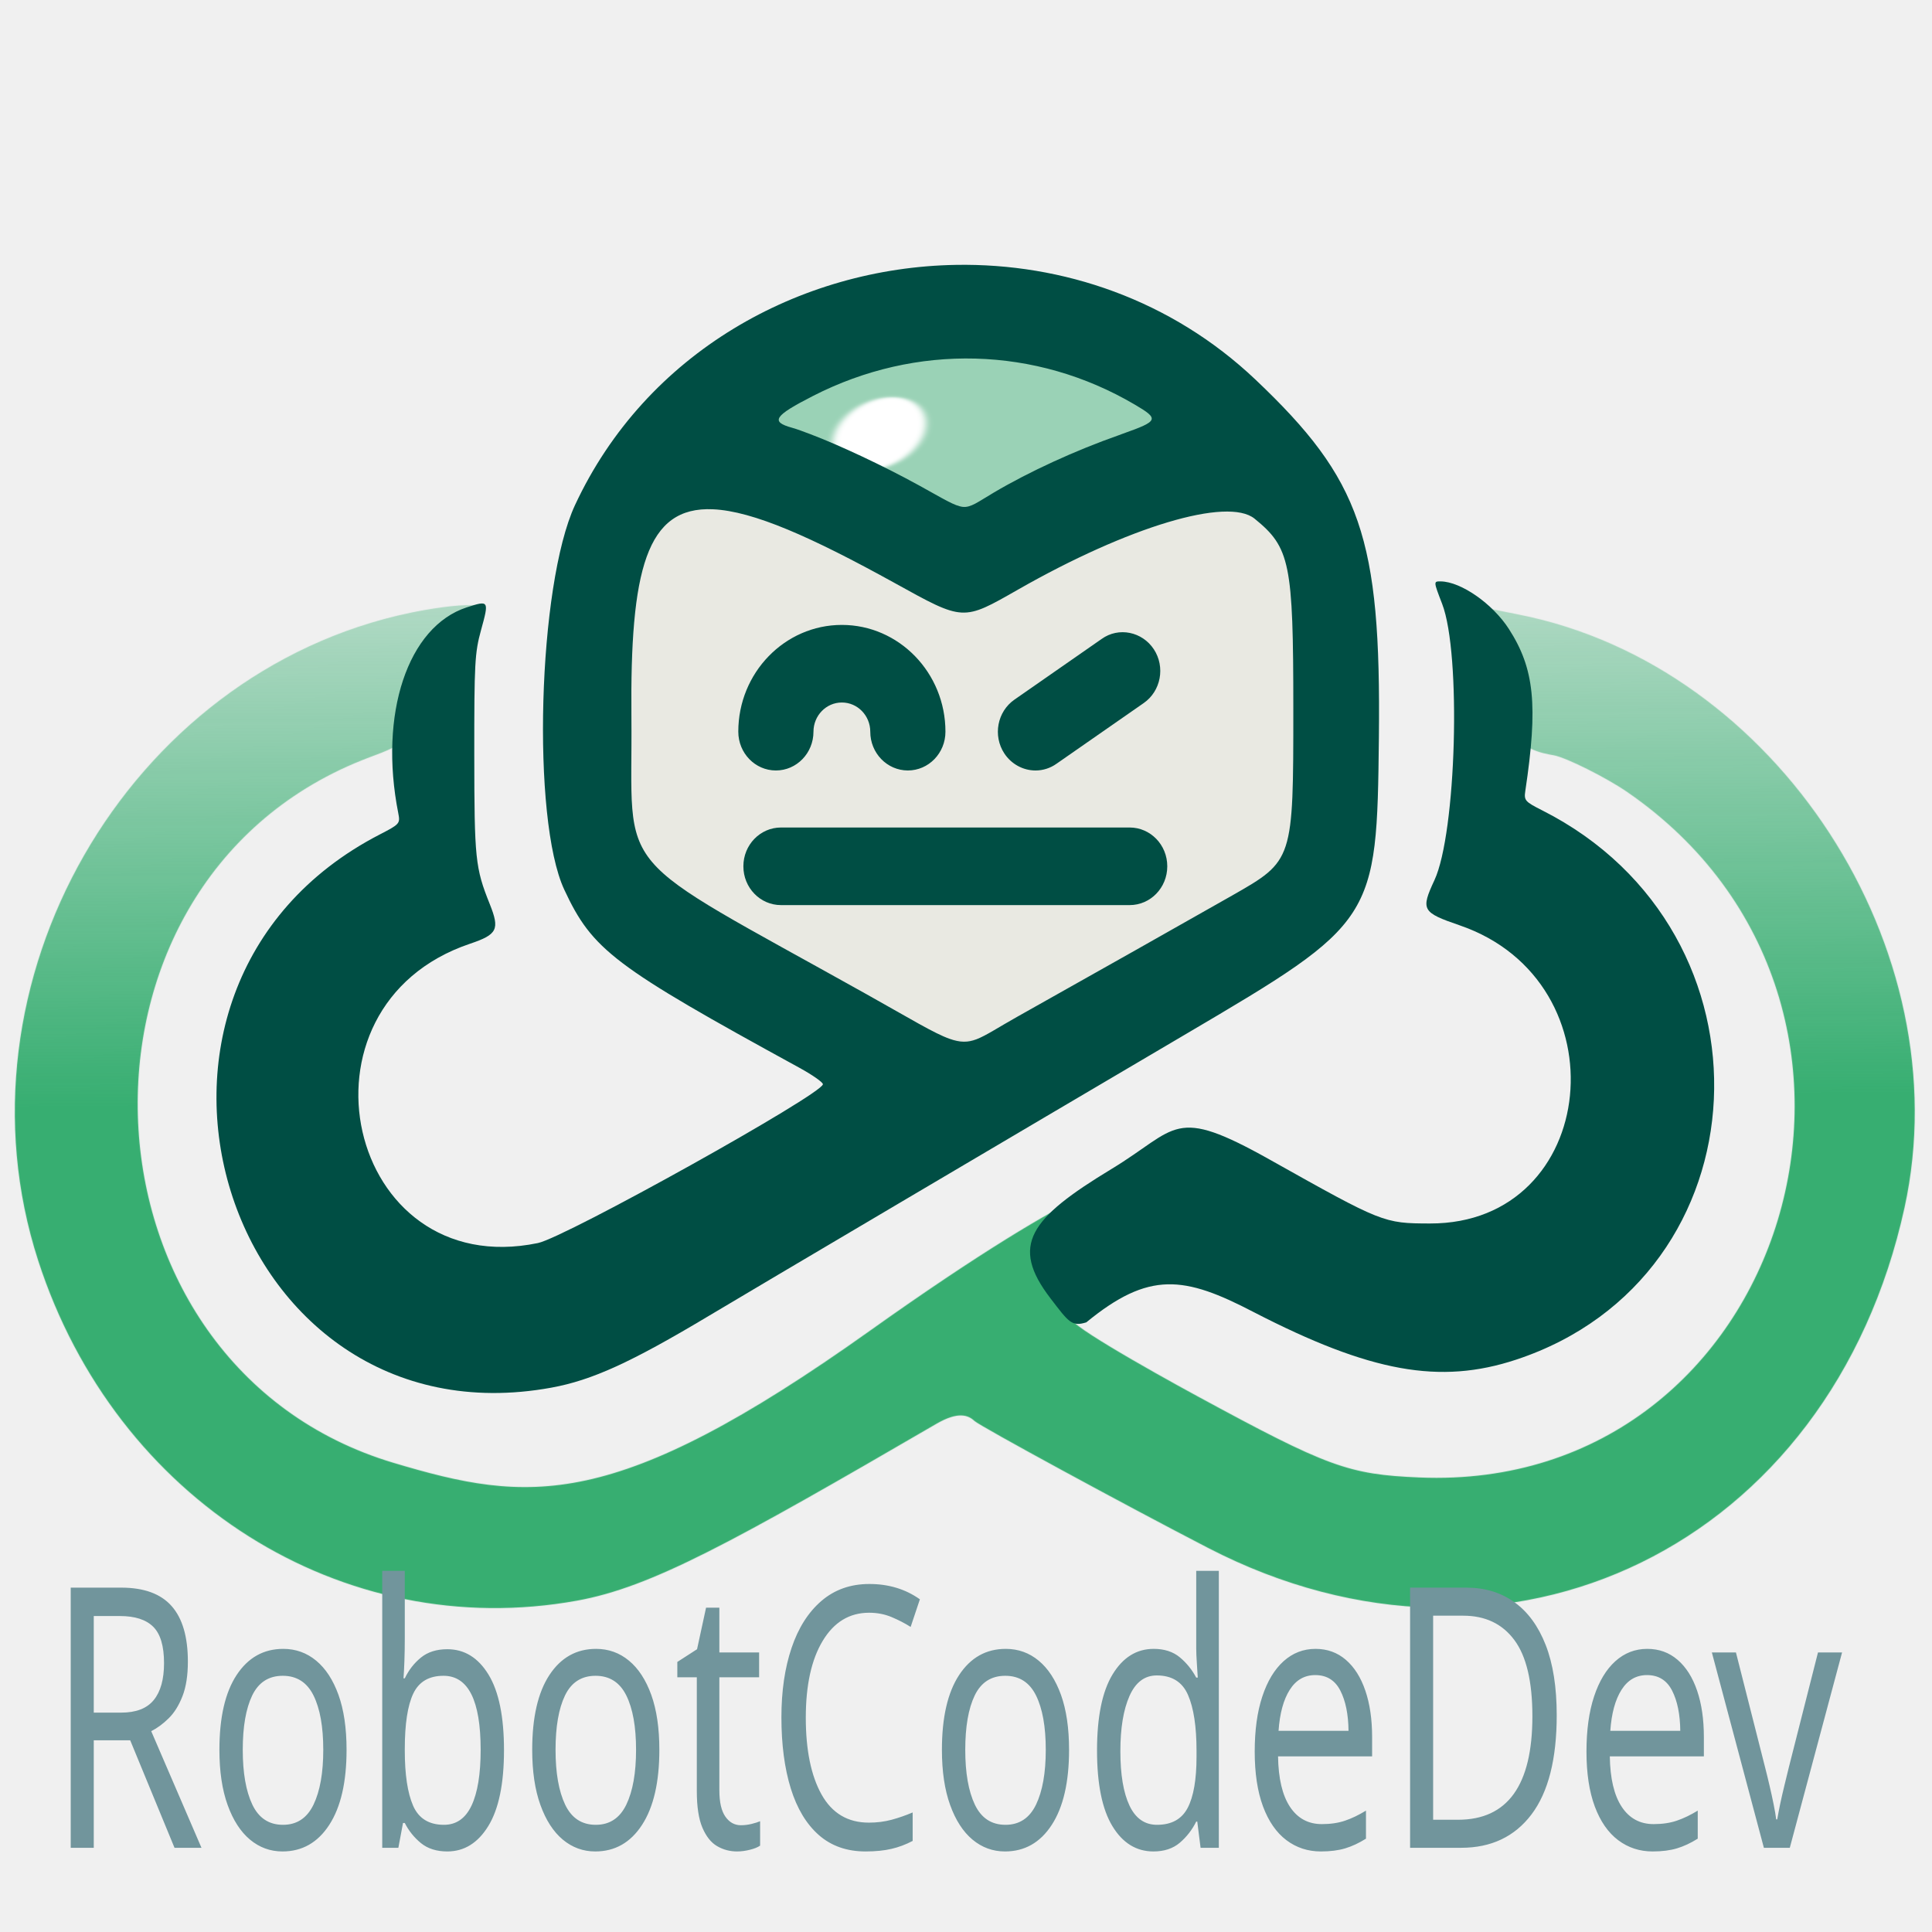
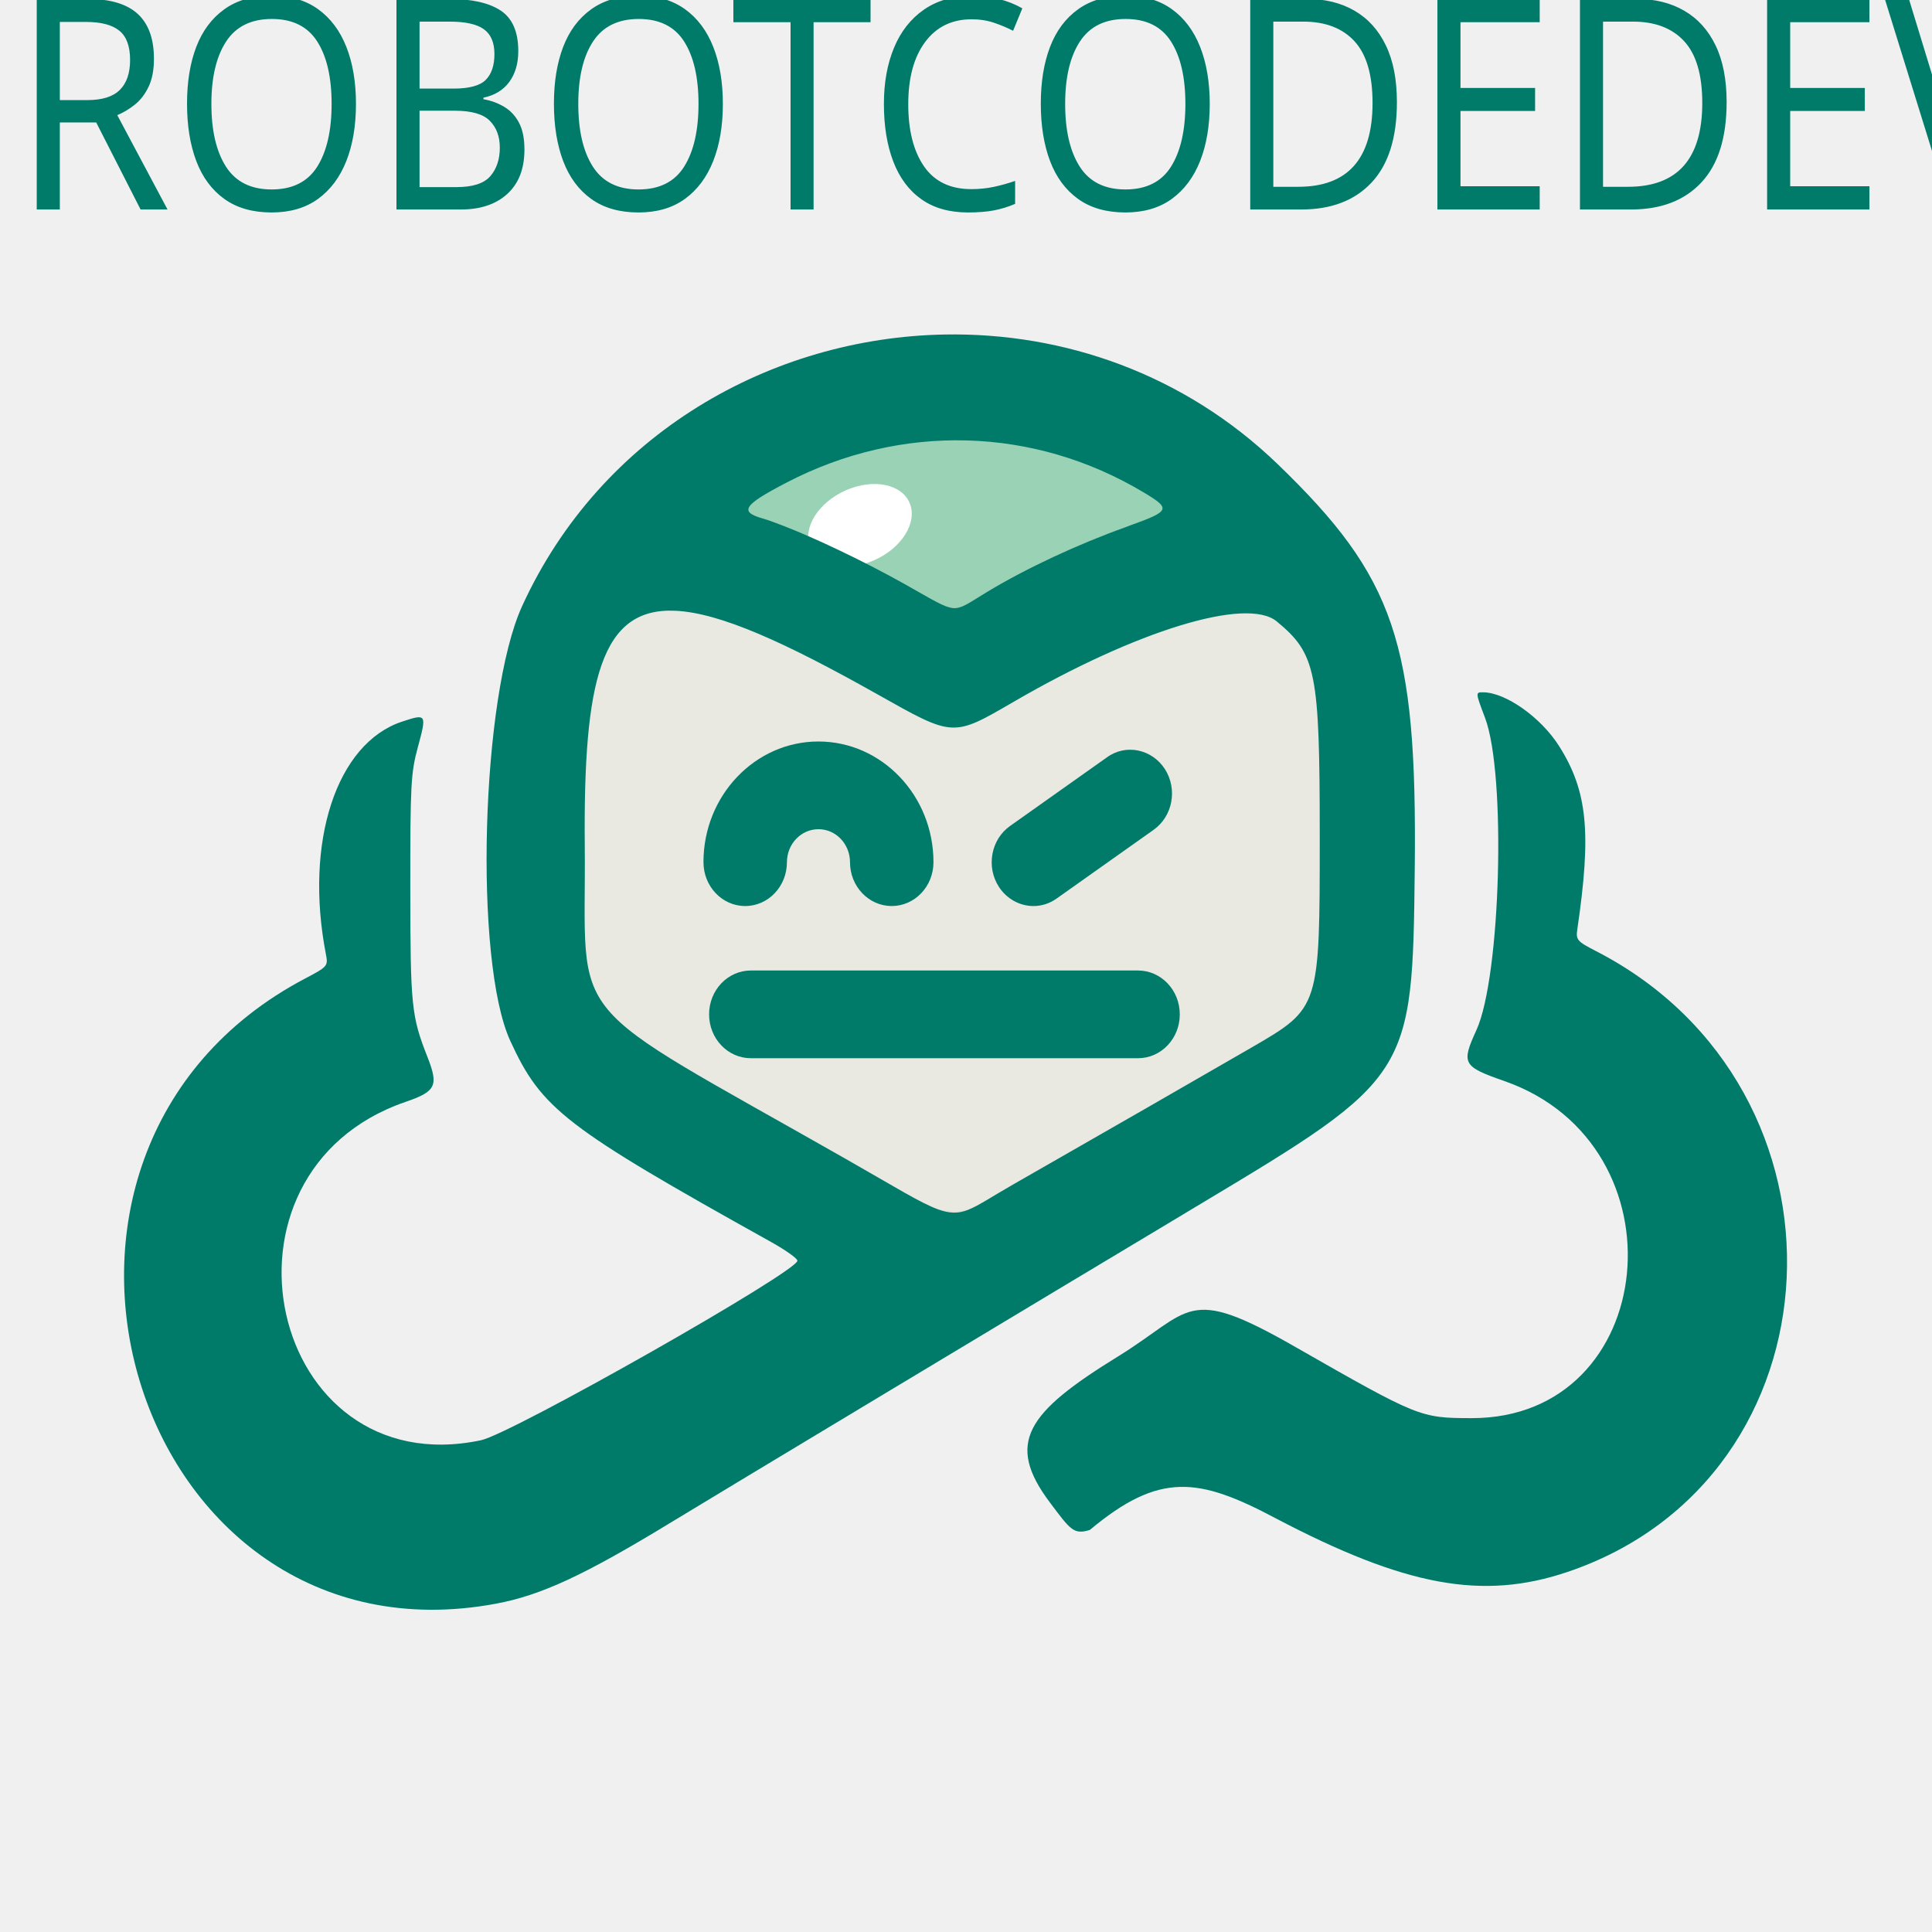
- <svg xmlns="http://www.w3.org/2000/svg" xmlns:xlink="http://www.w3.org/1999/xlink" width="512" height="512" viewBox="0 0 512 512" version="1.1" id="svg1" xml:space="preserve">
-   <defs id="defs1">
-     <linearGradient id="linearGradient1">
-       <stop style="stop-color:#37ae71;stop-opacity:1;" offset="0" id="stop1" />
-       <stop style="stop-color:#37ae71;stop-opacity:0;" offset="1" id="stop2" />
-     </linearGradient>
-     <linearGradient xlink:href="#linearGradient1" id="linearGradient2" x1="272.969" y1="287.143" x2="271.471" y2="88.933" gradientUnits="userSpaceOnUse" gradientTransform="matrix(1,0,0,1.026792,0,-3.325325)" />
-     <filter style="color-interpolation-filters:sRGB" id="filter9" x="-0.068" y="-0.101" width="1.136" height="1.202">
-       <feGaussianBlur stdDeviation="0.732" id="feGaussianBlur9" />
-     </filter>
-     <filter style="color-interpolation-filters:sRGB" id="filter22" x="-0.001" y="-0.002" width="1.002" height="1.003">
-       <feGaussianBlur stdDeviation="0.174" id="feGaussianBlur22" />
-     </filter>
-   </defs>
+ <svg xmlns="http://www.w3.org/2000/svg" width="512" height="512" viewBox="0 0 512 512" version="1.1" id="svg1" xml:space="preserve">
+   <defs id="defs1" />
  <g id="layer1">
-     <path d="m 258.803,275.403 c 2.589,-0.997 5.615,-3.058 10.756,-5.942 17.145,-9.616 47.635,-26.82 56.99,-32.155 16.204,-9.241 16.191,-9.196 16.191,-49.531 0,-38.531 -0.847,-42.684 -10.266,-50.319 -7.142,-5.789 -33.382,2.078 -62.693,18.797 -14.702,8.386 -14.321,8.405 -32.648,-1.727 -22.142,-12.241 -37.573,-19.082 -48.184,-19.563 -17.684,-0.802 -21.976,16.062 -21.619,55.034 0.395,43.111 -6.489,34.998 62.387,73.524 11.778,6.588 17.776,10.296 21.943,11.776 a 105.365,83.738 0 0 0 4.34,0.301 105.365,83.738 0 0 0 2.803,-0.195 z" style="fill:#e9e9e2;fill-rule:evenodd;stroke-width:1.319;fill-opacity:1" id="path5" />
-     <path d="M 258.803,275.403 A 105.365,83.738 0 0 1 256,275.597 a 105.365,83.738 0 0 1 -4.34,-0.301 c 2.821,1.002 4.822,1 7.143,0.106 z" style="fill:#e3e2db;fill-rule:evenodd;stroke-width:1.319" id="path19" />
-     <ellipse style="fill:#36ae71;fill-opacity:0.459;fill-rule:evenodd;stroke-width:1.248" id="path4" cx="256" cy="111.151" rx="50.087" ry="23.16" />
-     <path d="m 195.655,193.903 c 0,-15.608 12.313,-28.294 27.44,-28.294 15.143,0 27.458,12.687 27.458,28.294 0.007,5.673 -4.453,10.277 -9.96,10.28 -5.507,-0.003 -9.968,-4.607 -9.96,-10.28 -0.01,-4.278 -3.383,-7.739 -7.536,-7.732 -4.147,0.001 -7.51,3.46 -7.519,7.732 0,5.686 -4.457,10.28 -9.96,10.28 -5.503,0 -9.96,-4.594 -9.96,-10.28 m 113.681,35.677 c 0.009,5.674 -4.453,10.279 -9.96,10.28 h -92.415 c -5.508,-0.001 -9.969,-4.606 -9.96,-10.28 -0.009,-5.674 4.452,-10.28 9.96,-10.282 h 92.415 c 5.508,0.003 9.969,4.608 9.96,10.282 m -43.186,-29.916 c -3.08,-4.702 -1.875,-11.086 2.691,-14.257 l 23.101,-16.078 c 4.529,-3.243 10.756,-1.931 13.835,2.737 3.08,4.702 1.875,11.086 -2.691,14.257 l -23.101,16.076 c -1.634,1.162 -3.571,1.786 -5.557,1.788 -3.316,-0.003 -6.415,-1.697 -8.278,-4.522" style="fill:#004e44;fill-opacity:1;stroke-width:2.355" id="path1" />
-     <path d="m 392.268,160.883 c -0.536,0.062 -10.937,-1.757 -8.699,-0.047 7.683,5.87 14.981,15.959 16.621,29.705 0.973,8.153 8.845,9.093 11.654,9.636 3.336,0.645 13.86,5.912 19.321,9.668 82.013,56.413 42.842,185.808 -55.007,181.702 -18.837,-0.79 -24.264,-2.776 -58.865,-21.55 -13.046,-7.079 -37.412,-20.847 -32.818,-20.766 9.945,0.175 -23.5,-12.582 10.833,-34.078 6.968,-4.363 -5.706,-4.546 -64.798,37.527 -67.871,48.324 -90.438,45.673 -126.223,34.987 C 18.33,361.999 12.559,234.855 95.838,201.509 c 6.207,-2.485 7.604,-2.451 13.892,-6.916 14.602,-10.367 1.007,-24.2 9.115,-27.845 20.173,-9.07 -0.218,-6.434 -10.17,-4.345 -75.055,15.761 -122.358,98.184 -98.542,171.702 20.549,63.431 80.666,101.351 142.812,90.08 19.75,-3.582 41.013,-15.357 95.22,-46.865 5.815,-3.38 8.467,-2.263 10.073,-0.757 1.499,1.405 39.737,22.188 61.938,33.664 79.47,41.081 164.979,-0.716 184.546,-90.208 14.978,-68.502 -33.923,-143.677 -102.227,-157.152 -3.922,-0.774 -8.102,-1.613 -9.288,-1.865 -0.444,-0.094 -0.76,-0.139 -0.938,-0.118 z" style="fill:url(#linearGradient2);fill-opacity:1;stroke:none;stroke-width:1.195;filter:url(#filter22)" id="path10" />
-     <path d="m 381.783,154.078 c -1.902,-0.019 -1.902,-0.021 0.409,5.98 5.089,13.21 3.758,60.706 -2.052,73.199 -3.663,7.876 -3.293,8.54 6.68,11.962 43.492,14.926 37.089,79.137 -7.88,79.018 -12.262,-0.032 -12.531,-0.141 -42.364,-16.881 -25.843,-14.502 -24.243,-8.323 -42.013,2.436 -21.651,13.109 -26.953,20.205 -16.212,34.234 4.877,6.37 5.656,7.617 9.532,6.411 16.646,-13.661 25.966,-12.304 44.342,-2.724 30.919,15.953 49.357,19.293 69.579,12.605 66.54,-22.009 70.854,-113.239 6.884,-145.569 -4.54,-2.295 -4.84,-2.64 -4.467,-5.129 3.405,-22.718 2.422,-32.422 -4.352,-42.939 -4.317,-6.702 -12.708,-12.55 -18.086,-12.605 z" style="fill:#004e44;fill-opacity:1;stroke-width:1.195" id="path7" />
-     <ellipse style="fill:#ffffff;fill-opacity:1;fill-rule:evenodd;stroke-width:1.181;filter:url(#filter9)" id="path21" cx="170.188" cy="196.454" rx="12.902" ry="8.673" transform="matrix(0.9218803,-0.3978561,0.3874748,0.9465795,0,-3.325325)" />
-     <path id="path18" style="fill:#004e44;stroke-width:1.195" d="m 253.297,70.197 c -41.448,0.713 -82.114,23.237 -100.926,63.685 -9.828,21.132 -11.552,83.196 -2.828,101.897 7.465,16.004 13.05,20.235 62.281,47.18 3.44,1.883 6.254,3.849 6.254,4.372 0,2.57 -68.194,40.574 -75.529,42.092 -50.7,10.492 -67.272,-62.718 -17.959,-79.336 7.227,-2.435 7.891,-3.779 5.199,-10.503 -3.842,-9.598 -4.081,-11.925 -4.1,-39.582 -0.016,-24.211 0.134,-27.009 1.789,-33.012 2.164,-7.851 2.106,-7.944 -3.766,-6.036 -15.659,5.087 -23.364,28.219 -18.166,54.54 0.543,2.751 0.407,2.907 -4.922,5.659 -79.066,40.838 -41.342,162.446 45.475,146.593 10.79,-1.97 21.128,-6.683 41.785,-19.05 11.243,-6.731 81.623,-48.305 126.529,-74.741 50.105,-29.498 50.475,-30.063 51.006,-78.479 0.581,-52.984 -4.714,-68.343 -32.695,-94.866 -22.343,-21.178 -51.069,-30.903 -79.428,-30.415 z m 5.221,24.834 c 14.603,0.392 29.066,4.458 42.174,12.169 6.54,3.847 6.41,4.354 -3.105,7.725 -0.427,0.151 -0.598,0.233 -1.064,0.397 -11.523,4.046 -23.712,9.636 -33.094,15.179 -8.934,5.278 -6.466,5.511 -19.898,-1.875 -9.668,-5.316 -21.156,-10.676 -28.721,-13.545 -1.831,-0.695 -3.643,-1.374 -4.9,-1.721 -5.811,-1.602 -4.791,-3.147 5.582,-8.449 13.679,-6.992 28.424,-10.273 43.027,-9.881 z m -69.568,39.933 c 10.611,0.481 26.042,7.322 48.184,19.563 18.327,10.132 17.947,10.112 32.648,1.727 29.311,-16.719 55.551,-24.587 62.693,-18.797 9.419,7.635 10.266,11.788 10.266,50.319 0,40.334 0.012,40.29 -16.191,49.531 -9.355,5.335 -39.845,22.539 -56.99,32.155 -5.141,2.884 -8.167,4.945 -10.756,5.942 -2.32,0.894 -4.322,0.896 -7.143,-0.106 -4.168,-1.48 -10.165,-5.188 -21.943,-11.776 -68.876,-38.526 -61.992,-30.413 -62.387,-73.524 -0.357,-38.972 3.935,-55.836 21.619,-55.034 z" />
-     <text xml:space="preserve" style="font-style:normal;font-variant:normal;font-weight:normal;font-stretch:normal;font-size:81.007px;font-family:'OCR A Extended';-inkscape-font-specification:'OCR A Extended';fill:#71959c;fill-opacity:1;fill-rule:evenodd;stroke-width:7.212;stroke-dasharray:28.848, 7.212" x="14.485" y="410.729" id="text1" transform="scale(0.8387637,1.192231)">
-       <tspan x="14.485" y="410.729" id="tspan2" style="font-size:81.007px;stroke-width:7.212">RobotCodeDev</tspan>
+     <path d="m 256.54,320.616 c 2.875,-1.127 6.234,-3.457 11.943,-6.717 19.038,-10.871 52.892,-30.318 63.28,-36.349 17.992,-10.446 17.978,-10.396 17.978,-55.99 0,-43.556 -0.94,-48.251 -11.399,-56.881 -7.931,-6.544 -37.067,2.349 -69.613,21.249 -16.324,9.479 -15.902,9.502 -36.252,-1.952 -24.586,-13.838 -41.72,-21.57 -53.502,-22.115 -19.636,-0.907 -24.402,18.156 -24.005,62.211 0.439,48.734 -7.205,39.562 69.272,83.113 13.078,7.448 19.738,11.639 24.365,13.312 a 116.994,94.659 0 0 0 4.819,0.34 116.994,94.659 0 0 0 3.112,-0.22 z" style="fill:#e9e9e2;fill-opacity:1;fill-rule:evenodd;stroke-width:1.478" id="path5" />
+     <path d="m 256.54,320.616 a 116.994,94.659 0 0 1 -3.112,0.22 116.994,94.659 0 0 1 -4.819,-0.34 c 3.132,1.133 5.355,1.13 7.931,0.12 z" style="fill:#e3e2db;fill-rule:evenodd;stroke-width:1.478" id="path19" />
+     <ellipse style="fill:#36ae71;fill-opacity:0.459;fill-rule:evenodd;stroke-width:1.399" id="path4" cx="253.428" cy="134.943" rx="55.615" ry="26.181" />
+     <path d="m 186.422,228.487 c 0,-17.643 13.672,-31.984 30.468,-31.984 16.814,0 30.489,14.341 30.489,31.984 0.008,6.413 -4.945,11.618 -11.059,11.621 -6.115,-0.003 -11.068,-5.207 -11.059,-11.621 -0.011,-4.836 -3.756,-8.748 -8.367,-8.74 -4.605,10e-4 -8.339,3.911 -8.349,8.74 0,6.428 -4.949,11.621 -11.059,11.621 -6.111,0 -11.059,-5.193 -11.059,-11.621 m 126.228,40.329 c 0.01,6.414 -4.944,11.619 -11.059,11.621 H 198.978 c -6.115,-10e-4 -11.069,-5.207 -11.059,-11.621 -0.01,-6.414 4.944,-11.62 11.059,-11.623 h 102.615 c 6.116,0.003 11.069,5.209 11.059,11.623 m -47.952,-33.818 c -3.42,-5.316 -2.081,-12.532 2.988,-16.116 l 25.651,-18.175 c 5.029,-3.666 11.943,-2.183 15.362,3.094 3.42,5.316 2.081,12.532 -2.988,16.116 l -25.651,18.173 c -1.814,1.314 -3.966,2.018 -6.17,2.021 -3.681,-0.003 -7.123,-1.918 -9.192,-5.112" style="fill:#007b6a;fill-opacity:1;stroke-width:2.638" id="path1" />
+     <path d="m 393.093,183.468 c -2.112,-0.022 -2.112,-0.023 0.455,6.76 5.651,14.933 4.173,68.623 -2.278,82.746 -4.067,8.904 -3.657,9.654 7.417,13.523 48.293,16.872 41.182,89.457 -8.75,89.323 -13.616,-0.037 -13.914,-0.159 -47.039,-19.082 -28.695,-16.393 -26.919,-9.408 -46.65,2.754 -24.041,14.819 -29.928,22.84 -18.002,38.699 5.416,7.201 6.28,8.611 10.584,7.247 18.483,-15.442 28.832,-13.909 49.236,-3.079 34.332,18.034 54.804,21.81 77.258,14.249 73.884,-24.879 78.674,-128.007 7.644,-164.553 -5.042,-2.594 -5.374,-2.984 -4.96,-5.798 3.781,-25.681 2.689,-36.651 -4.832,-48.539 -4.793,-7.576 -14.111,-14.186 -20.082,-14.249 z" style="fill:#007b6a;fill-opacity:1;stroke-width:1.339" id="path7" />
+     <ellipse style="fill:#ffffff;fill-opacity:1;fill-rule:evenodd;stroke-width:1.342" id="path21" cx="159.599" cy="219.234" rx="14.425" ry="10.003" transform="matrix(0.9155302,-0.4022493,0.3730557,0.9278089,0,0)" />
+     <path id="path18" style="fill:#007b6a;stroke-width:1.339;fill-opacity:1" d="m 250.426,88.647 c -46.023,0.806 -91.177,26.268 -112.065,71.991 -10.913,23.888 -12.827,94.047 -3.14,115.186 8.289,18.091 14.491,22.874 69.155,53.333 3.82,2.128 6.944,4.351 6.944,4.942 0,2.905 -75.721,45.866 -83.865,47.582 -56.296,11.861 -74.697,-70.898 -19.941,-89.683 8.025,-2.753 8.762,-4.272 5.773,-11.872 -4.266,-10.85 -4.532,-13.48 -4.552,-44.744 -0.018,-27.369 0.149,-30.531 1.987,-37.317 2.403,-8.874 2.339,-8.98 -4.181,-6.824 -17.387,5.75 -25.943,31.899 -20.171,61.653 0.603,3.11 0.452,3.286 -5.465,6.397 -87.793,46.164 -45.905,183.631 50.494,165.711 11.981,-2.227 23.46,-7.555 46.397,-21.534 12.484,-7.609 90.632,-54.604 140.494,-84.489 55.636,-33.345 56.046,-33.984 56.635,-88.715 0.645,-59.894 -5.234,-77.256 -36.304,-107.238 C 313.812,99.088 281.916,88.096 250.426,88.647 Z m 5.797,28.072 c 16.215,0.443 32.274,5.04 46.829,13.756 7.262,4.349 7.118,4.922 -3.448,8.732 -0.474,0.171 -0.664,0.264 -1.182,0.449 -12.794,4.573 -26.33,10.893 -36.746,17.159 -9.92,5.967 -7.179,6.229 -22.095,-2.12 -10.736,-6.009 -23.491,-12.068 -31.891,-15.311 -2.033,-0.785 -4.045,-1.553 -5.441,-1.945 -6.453,-1.81 -5.32,-3.557 6.198,-9.551 15.188,-7.904 31.561,-11.613 47.776,-11.17 z m -77.247,45.141 c 11.782,0.544 28.916,8.277 53.502,22.115 20.35,11.454 19.928,11.431 36.252,1.952 32.546,-18.899 61.682,-27.793 69.613,-21.249 10.459,8.63 11.399,13.325 11.399,56.881 0,45.595 0.014,45.544 -17.978,55.99 -10.388,6.031 -44.243,25.479 -63.28,36.349 -5.709,3.26 -9.068,5.59 -11.943,6.717 -2.576,1.01 -4.798,1.012 -7.931,-0.12 -4.628,-1.673 -11.287,-5.864 -24.365,-13.312 -76.478,-43.55 -68.834,-34.379 -69.272,-83.113 -0.397,-44.055 4.369,-63.118 24.005,-62.211 z" />
+     <text xml:space="preserve" style="font-style:normal;font-variant:normal;font-weight:normal;font-stretch:normal;font-size:72.87px;font-family:'OCR-A BT';-inkscape-font-specification:'OCR-A BT, Normal';font-variant-ligatures:normal;font-variant-caps:normal;font-variant-numeric:normal;font-variant-east-asian:normal;fill:#007b6a;fill-opacity:1;fill-rule:evenodd;stroke-width:6.488;stroke-dasharray:25.95, 6.488" x="3.378" y="51.766" id="text1" transform="scale(0.9324261,1.072471)">
+       <tspan id="tspan5" x="3.378" y="51.766" style="stroke-width:6.488">ROBOTCODEDEV</tspan>
    </text>
  </g>
</svg>
